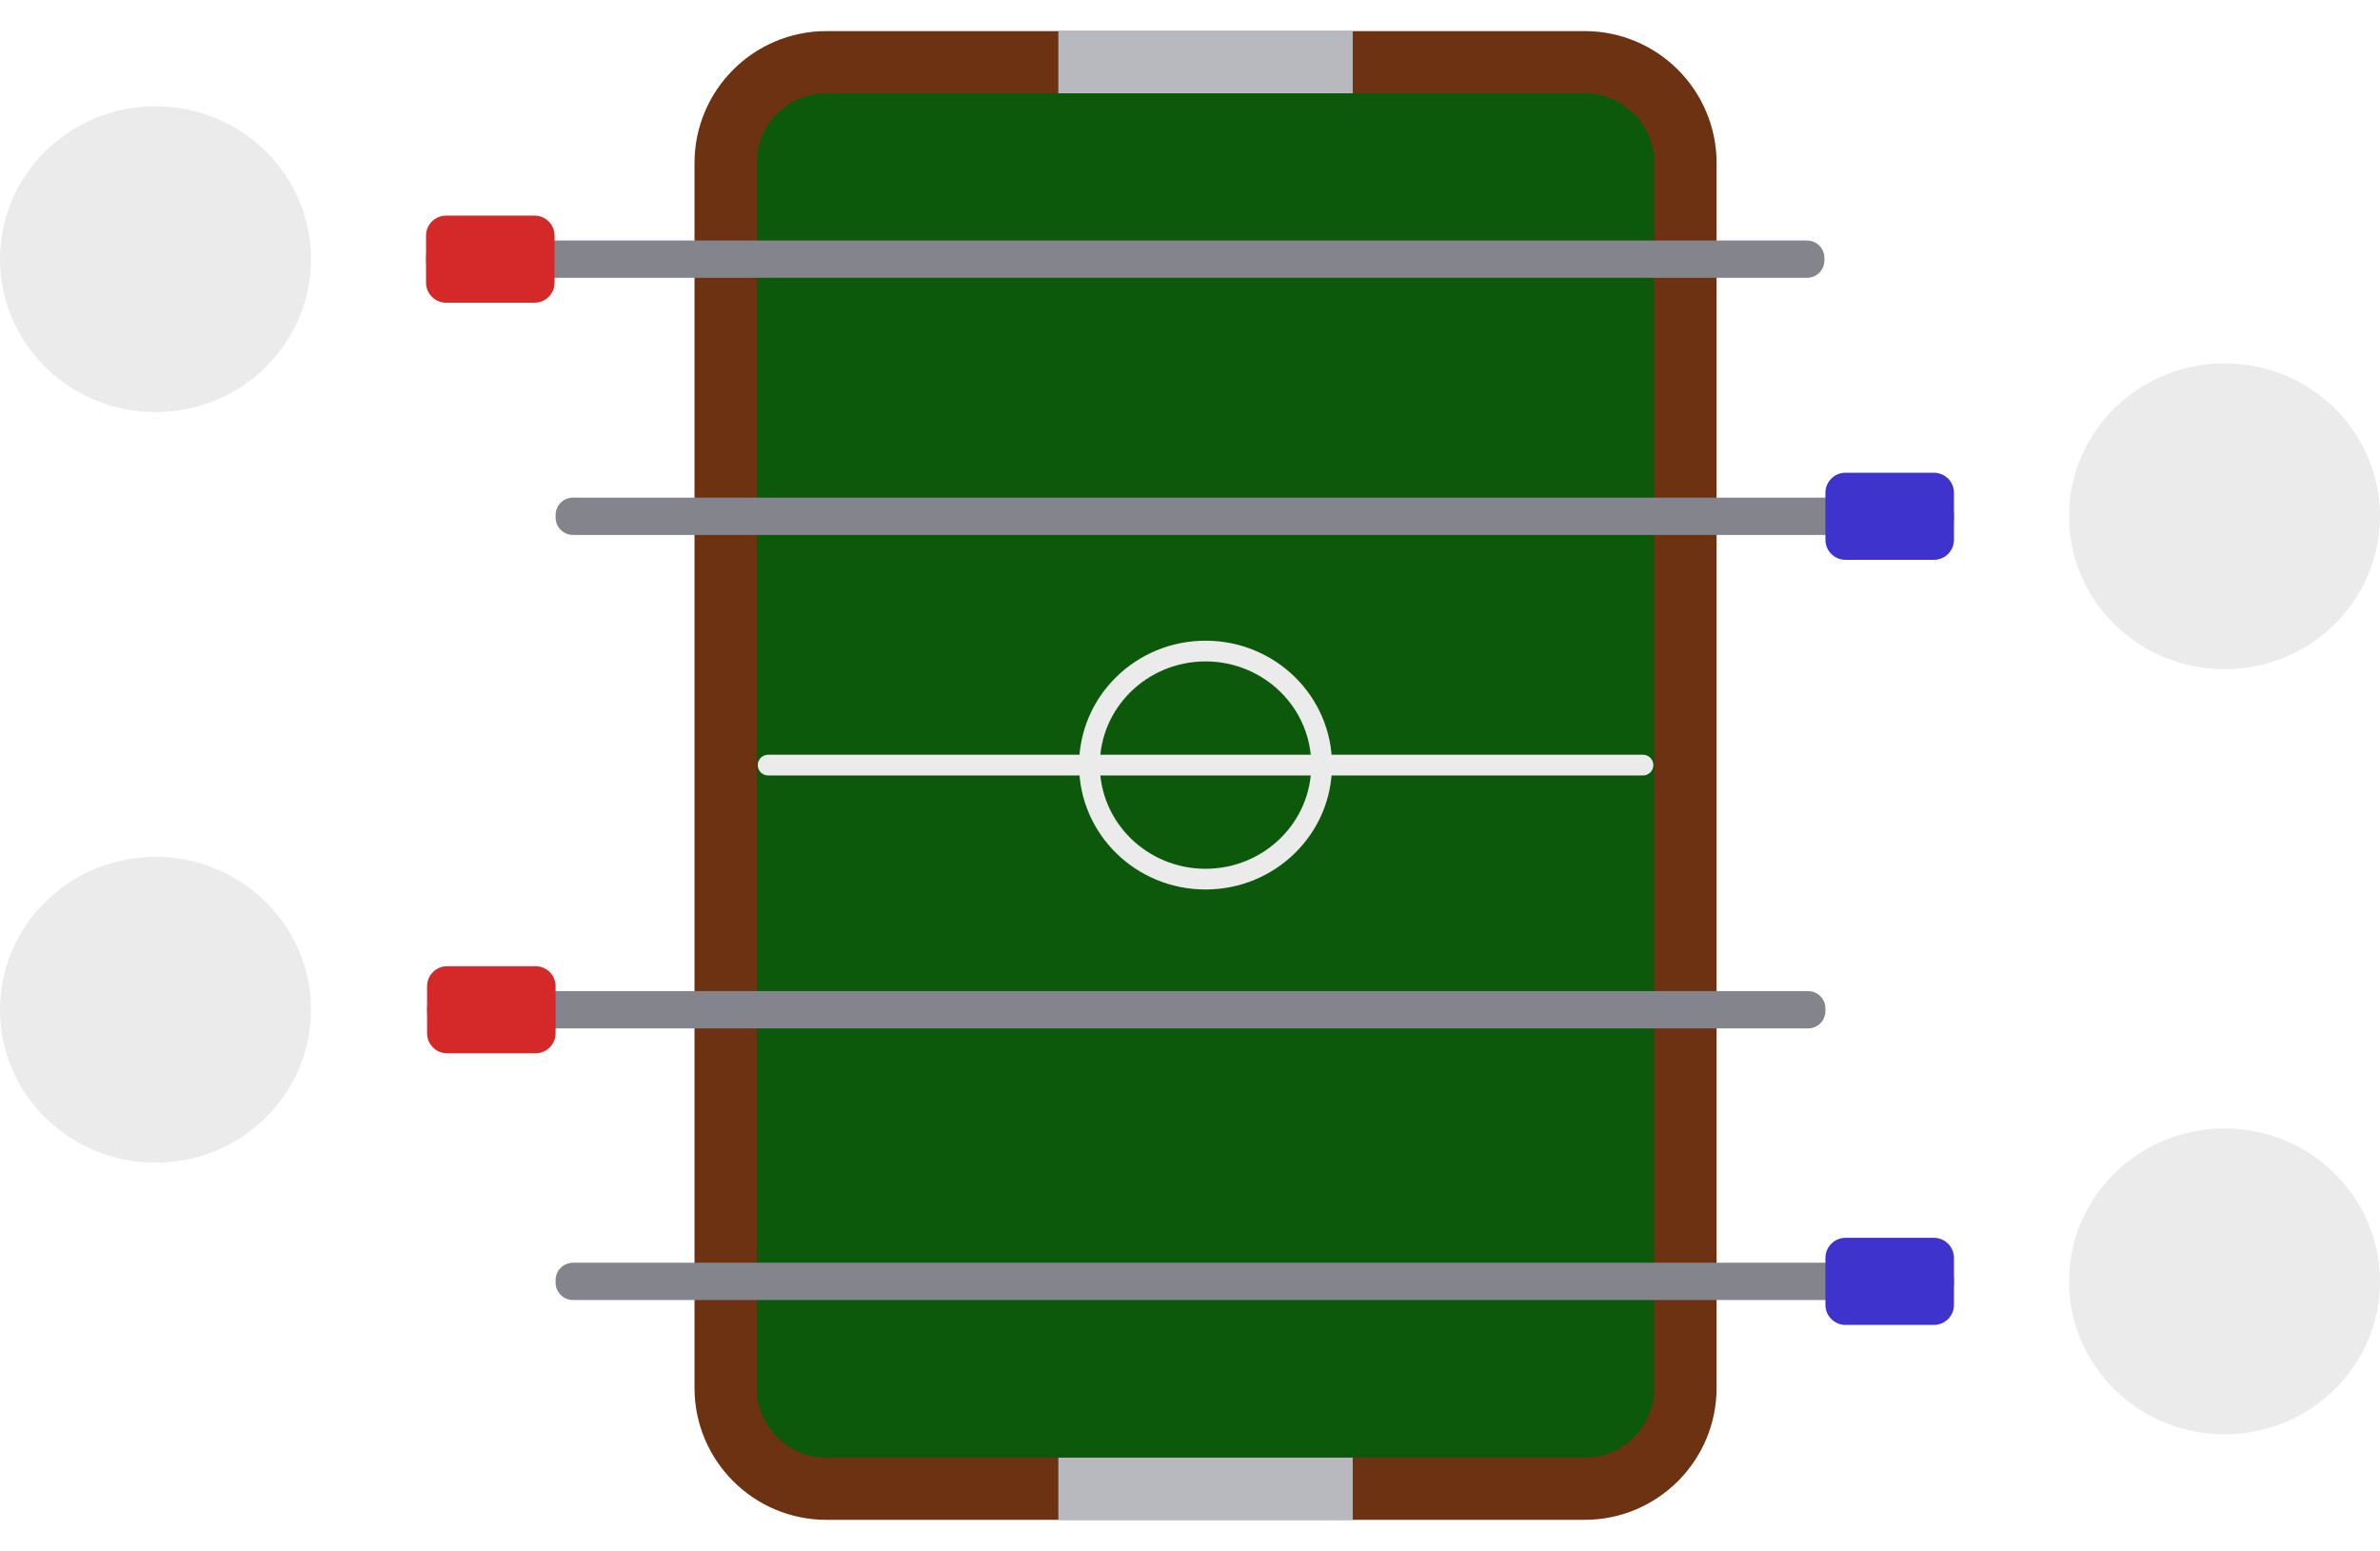
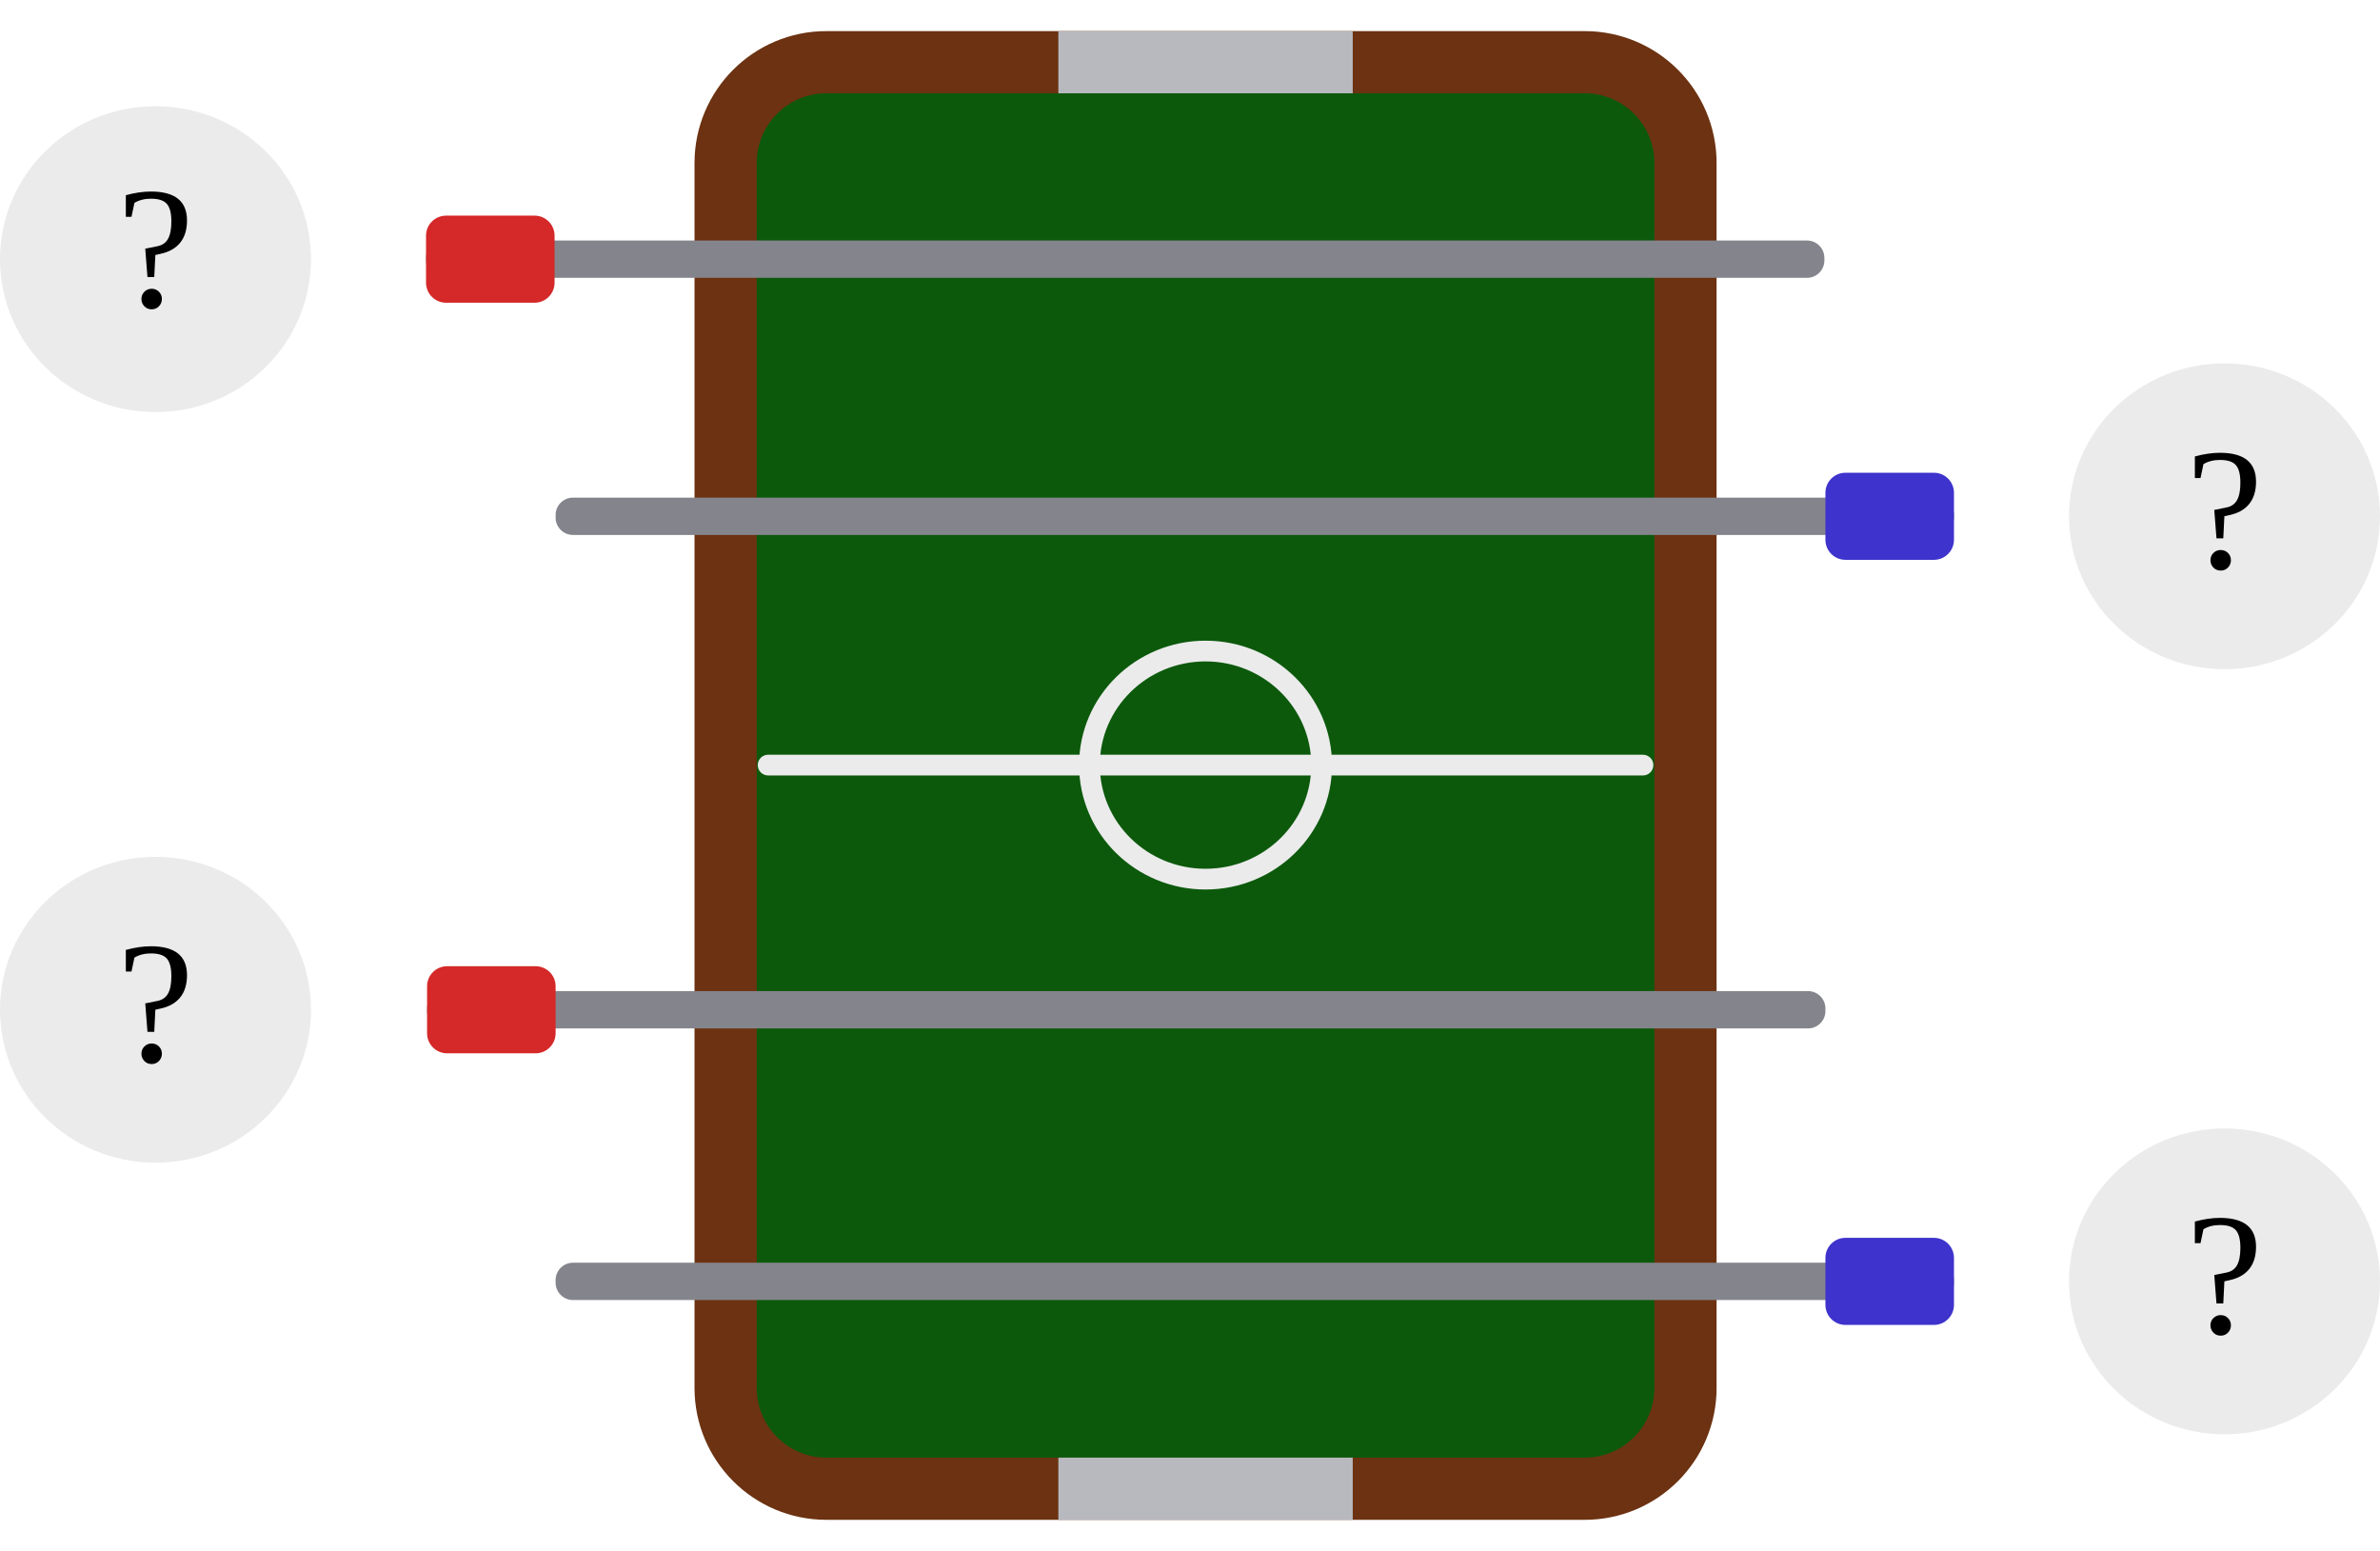
<svg xmlns="http://www.w3.org/2000/svg" style="isolation:isolate" viewBox="330 191 1148 748" width="1148" height="748">
  <defs>
    <clipPath id="_clipPath_HO5uEr7xIeqUOc5ZIirPT2orRP6mGs8j">
      <rect x="330" y="191" width="1148" height="748" />
    </clipPath>
  </defs>
  <g clip-path="url(#_clipPath_HO5uEr7xIeqUOc5ZIirPT2orRP6mGs8j)">
    <path d="M 728.615 221 L 1094.385 221 C 1121.216 221 1143 242.784 1143 269.615 L 1143 860.385 C 1143 887.216 1121.216 909 1094.385 909 L 728.615 909 C 701.784 909 680 887.216 680 860.385 L 680 269.615 C 680 242.784 701.784 221 728.615 221 Z" style="stroke:none;fill:#0C590C;stroke-miterlimit:10;" />
    <path d="M 728.615 221 L 1094.385 221 C 1121.216 221 1143 242.784 1143 269.615 L 1143 860.385 C 1143 887.216 1121.216 909 1094.385 909 L 728.615 909 C 701.784 909 680 887.216 680 860.385 L 680 269.615 C 680 242.784 701.784 221 728.615 221 Z" style="fill:none;stroke:#6C3211;stroke-width:30;stroke-linecap:square;stroke-miterlimit:2;" />
    <rect x="840.5" y="206" width="142" height="30" transform="matrix(1,0,0,1,0,0)" fill="rgb(184,185,191)" />
    <rect x="840.5" y="894" width="142" height="30" transform="matrix(1,0,0,1,0,0)" fill="rgb(184,185,191)" />
    <g>
      <path d="M 700.5 555 L 1122.5 555 C 1125.26 555 1127.5 557.24 1127.5 560 L 1127.5 560 C 1127.5 562.76 1125.26 565 1122.5 565 L 700.5 565 C 697.74 565 695.5 562.76 695.5 560 L 695.5 560 C 695.5 557.24 697.74 555 700.5 555 Z" style="stroke:none;fill:#EBEBEB;stroke-linecap:square;stroke-miterlimit:2;" />
      <ellipse vector-effect="non-scaling-stroke" cx="911.5" cy="560" rx="56" ry="55" fill="none" stroke-width="10" stroke="rgb(235,235,235)" stroke-linejoin="miter" stroke-linecap="square" stroke-miterlimit="3" />
    </g>
    <g id="red-defense">
      <path d="M 543.882 307 L 1201.618 307 C 1206.244 307 1210 310.756 1210 315.382 L 1210 316.618 C 1210 321.244 1206.244 325 1201.618 325 L 543.882 325 C 539.256 325 535.5 321.244 535.5 316.618 L 535.5 315.382 C 535.5 310.756 539.256 307 543.882 307 Z" style="stroke:none;fill:#84858C;stroke-linecap:square;stroke-miterlimit:2;" />
      <path d="M 545.16 295 L 587.84 295 C 593.171 295 597.5 299.329 597.5 304.66 L 597.5 327.34 C 597.5 332.671 593.171 337 587.84 337 L 545.16 337 C 539.829 337 535.5 332.671 535.5 327.34 L 535.5 304.66 C 535.5 299.329 539.829 295 545.16 295 Z" style="stroke:none;fill:#D52828;stroke-linecap:square;stroke-miterlimit:2;" />
    </g>
    <g id="red-offense">
      <path d="M 544.382 669 L 1202.118 669 C 1206.744 669 1210.5 672.756 1210.5 677.382 L 1210.5 678.618 C 1210.5 683.244 1206.744 687 1202.118 687 L 544.382 687 C 539.756 687 536 683.244 536 678.618 L 536 677.382 C 536 672.756 539.756 669 544.382 669 Z" style="stroke:none;fill:#84858C;stroke-linecap:square;stroke-miterlimit:2;" />
      <path d="M 545.66 657 L 588.34 657 C 593.671 657 598 661.329 598 666.66 L 598 689.34 C 598 694.671 593.671 699 588.34 699 L 545.66 699 C 540.329 699 536 694.671 536 689.34 L 536 666.66 C 536 661.329 540.329 657 545.66 657 Z" style="stroke:none;fill:#D52828;stroke-linecap:square;stroke-miterlimit:2;" />
    </g>
    <g id="blue-offense">
      <path d="M 606.382 431 L 1264.118 431 C 1268.744 431 1272.5 434.756 1272.5 439.382 L 1272.5 440.618 C 1272.5 445.244 1268.744 449 1264.118 449 L 606.382 449 C 601.756 449 598 445.244 598 440.618 L 598 439.382 C 598 434.756 601.756 431 606.382 431 Z" style="stroke:none;fill:#84858C;stroke-linecap:square;stroke-miterlimit:2;" />
      <path d="M 1220.16 419 L 1262.84 419 C 1268.171 419 1272.5 423.329 1272.5 428.66 L 1272.5 451.34 C 1272.5 456.671 1268.171 461 1262.84 461 L 1220.16 461 C 1214.829 461 1210.5 456.671 1210.5 451.34 L 1210.5 428.66 C 1210.5 423.329 1214.829 419 1220.16 419 Z" style="stroke:none;fill:#3E33CC;stroke-linecap:square;stroke-miterlimit:2;" />
    </g>
    <g id="blue-defense">
      <path d="M 606.382 800 L 1264.118 800 C 1268.744 800 1272.5 803.756 1272.5 808.382 L 1272.5 809.618 C 1272.5 814.244 1268.744 818 1264.118 818 L 606.382 818 C 601.756 818 598 814.244 598 809.618 L 598 808.382 C 598 803.756 601.756 800 606.382 800 Z" style="stroke:none;fill:#84858C;stroke-linecap:square;stroke-miterlimit:2;" />
      <path d="M 1220.16 788 L 1262.84 788 C 1268.171 788 1272.5 792.329 1272.5 797.66 L 1272.5 820.34 C 1272.5 825.671 1268.171 830 1262.84 830 L 1220.16 830 C 1214.829 830 1210.5 825.671 1210.5 820.34 L 1210.5 797.66 C 1210.5 792.329 1214.829 788 1220.16 788 Z" style="stroke:none;fill:#3E33CC;stroke-linecap:square;stroke-miterlimit:2;" />
    </g>
-     <ellipse id="red-defense" vector-effect="non-scaling-stroke" cx="405" cy="316" rx="75" ry="73.75" fill="rgb(235,235,235)" />
-     <ellipse id="red-offense" vector-effect="non-scaling-stroke" cx="405" cy="678" rx="75" ry="73.75" fill="rgb(235,235,235)" />
-     <ellipse id="blue-offense" vector-effect="non-scaling-stroke" cx="1403" cy="440" rx="75" ry="73.75" fill="rgb(235,235,235)" />
-     <ellipse id="blue-defense" vector-effect="non-scaling-stroke" cx="1403" cy="809" rx="75" ry="73.75" fill="rgb(235,235,235)" />
+     <g>
+       <ellipse id="red-defense" vector-effect="non-scaling-stroke" cx="405" cy="316" rx="75" ry="73.75" fill="rgb(235,235,235)" />
+       <text id="red-defense" text-anchor="middle" dx="405" dy="339" style="font-weight:400;font-size:84px;font-style:normal;fill:#000000;stroke:none;">?</text>
+     </g>
+     <g>
+       <ellipse id="red-offense" vector-effect="non-scaling-stroke" cx="405" cy="678" rx="75" ry="73.75" fill="rgb(235,235,235)" />
+       <text id="red-offense" text-anchor="middle" dx="405" dy="703" style="font-weight:400;font-size:84px;font-style:normal;fill:#000000;stroke:none;">?</text>
+     </g>
+     <g>
+       <ellipse id="blue-offense" vector-effect="non-scaling-stroke" cx="1403" cy="440" rx="75" ry="73.75" fill="rgb(235,235,235)" />
+       <text id="blue-offense" text-anchor="middle" dx="1403" dy="465" style="font-weight:400;font-size:84px;font-style:normal;fill:#000000;stroke:none;">?</text>
+     </g>
+     <g>
+       <ellipse id="blue-defense" vector-effect="non-scaling-stroke" cx="1403" cy="809" rx="75" ry="73.75" fill="rgb(235,235,235)" />
+       <text id="blue-defense" text-anchor="middle" dx="1403" dy="834" style="font-weight:400;font-size:84px;font-style:normal;fill:#000000;stroke:none;">?</text>
+     </g>
  </g>
</svg>
